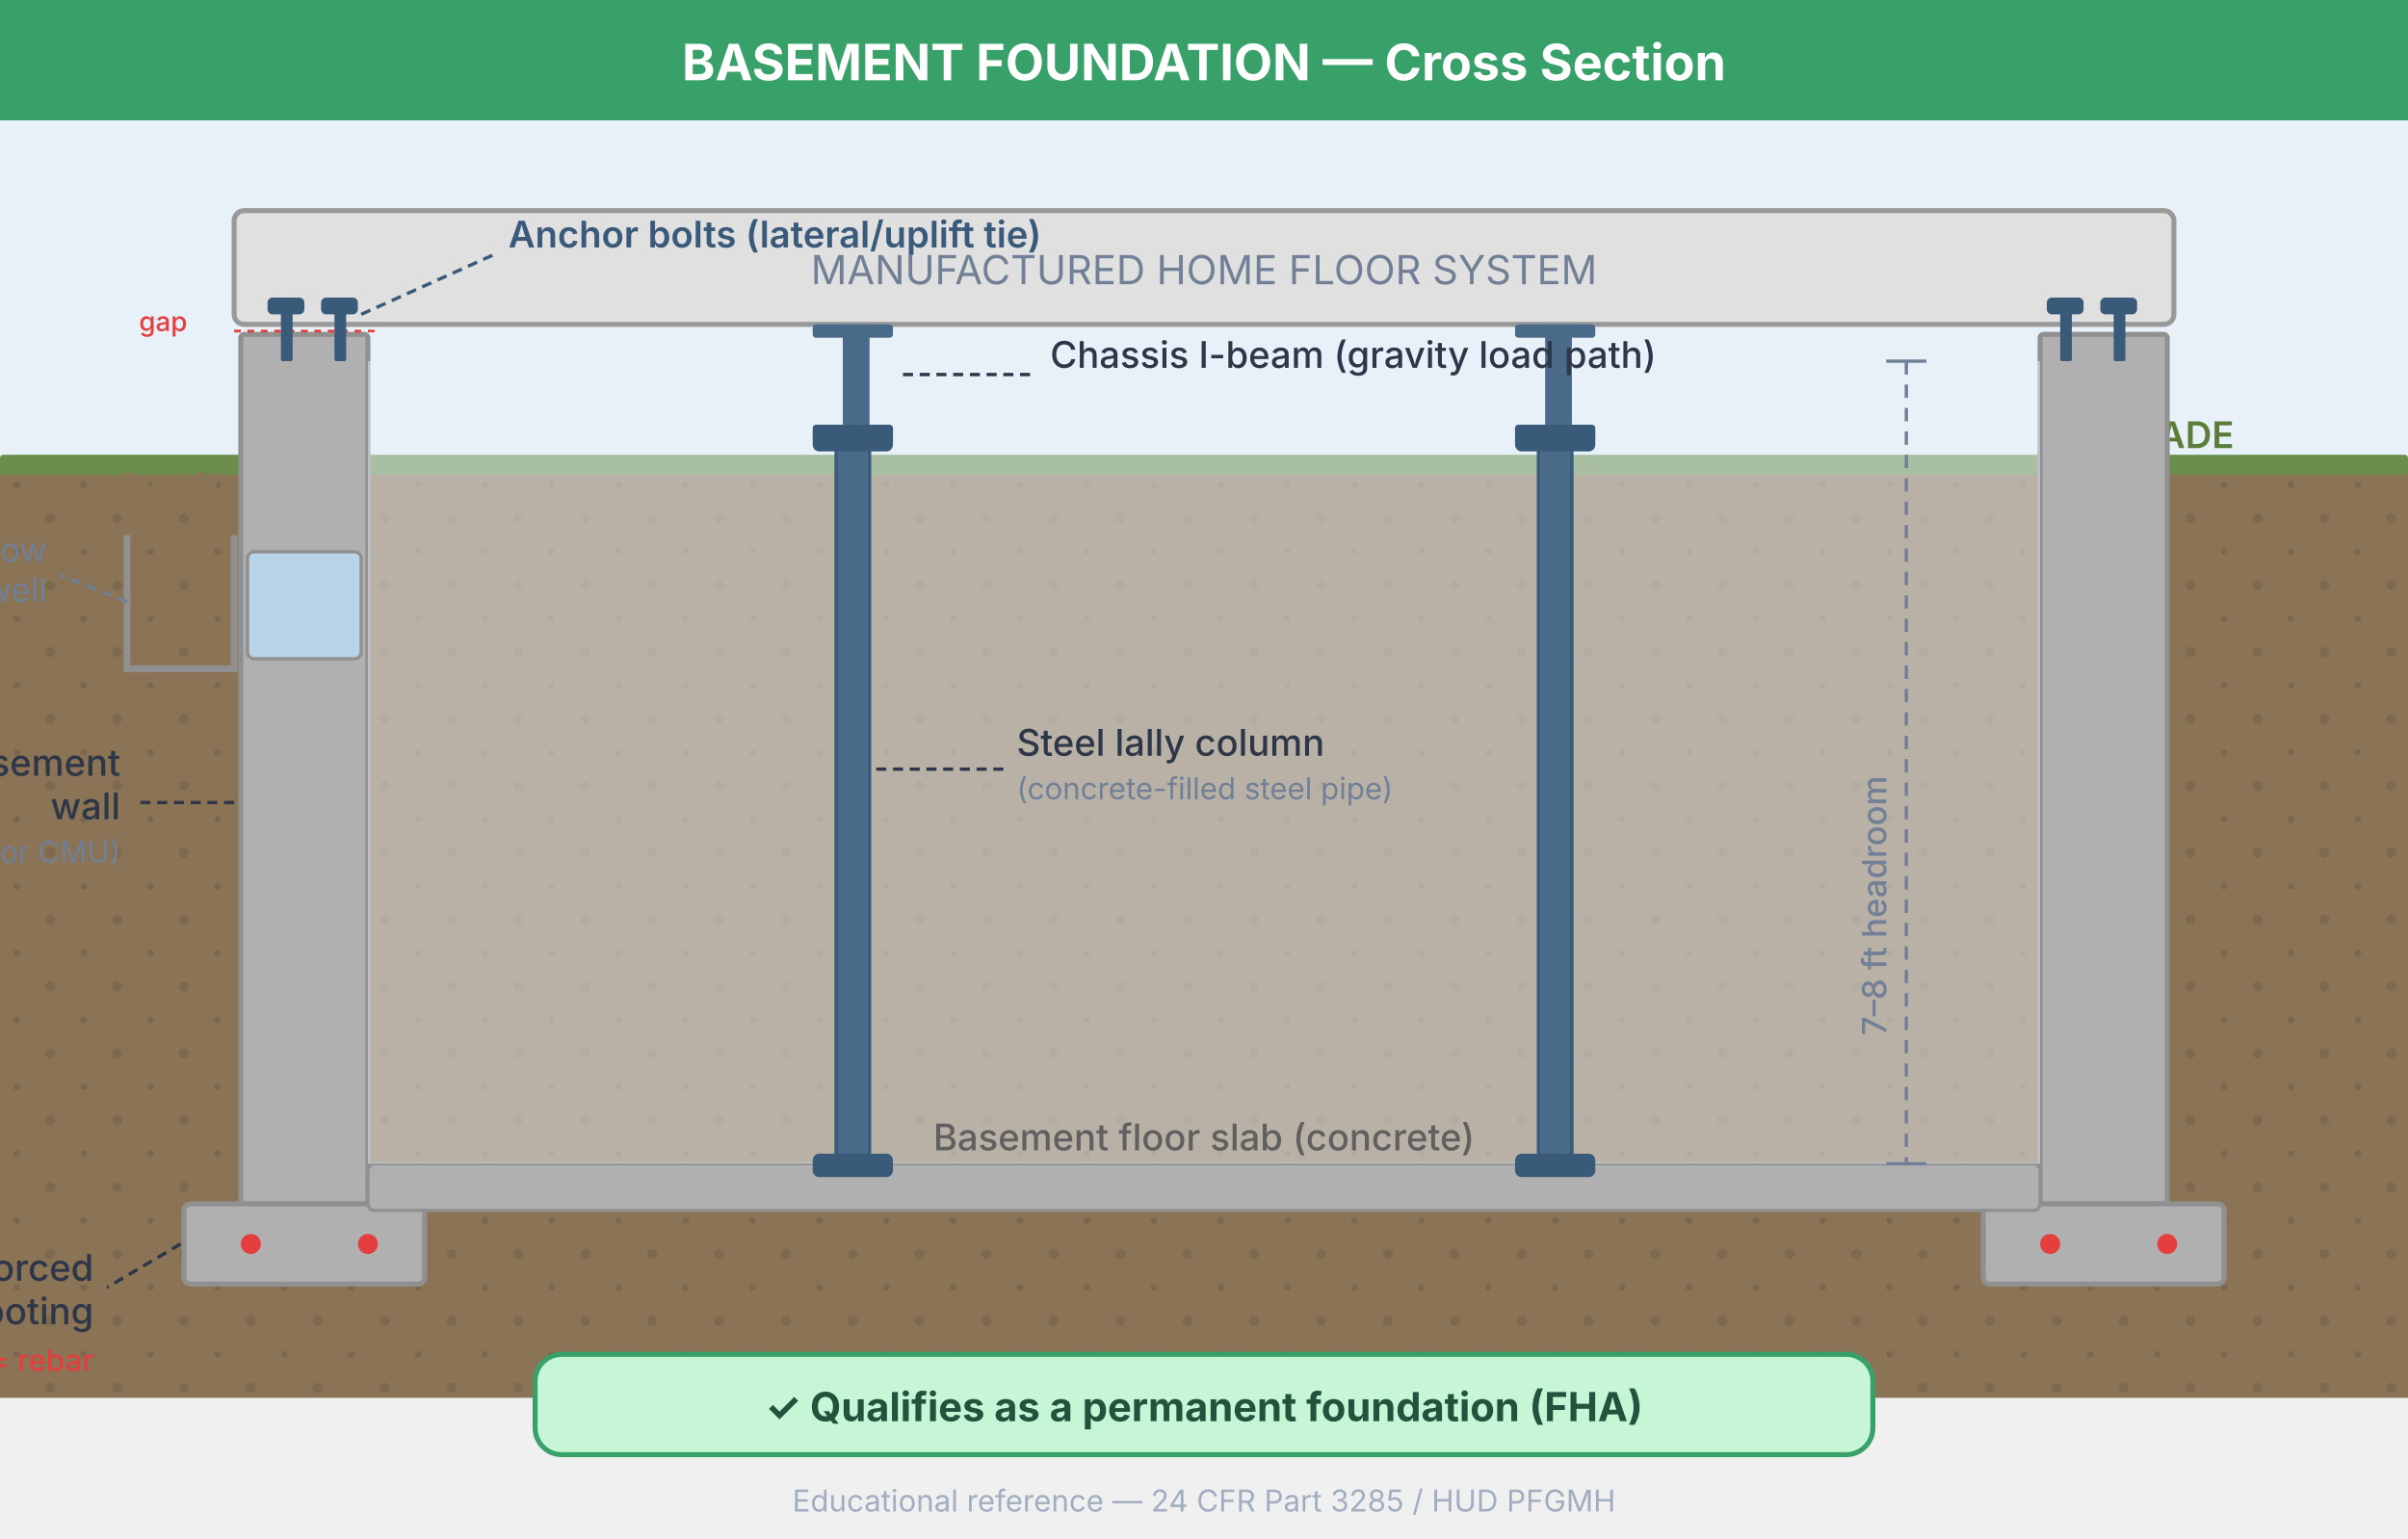
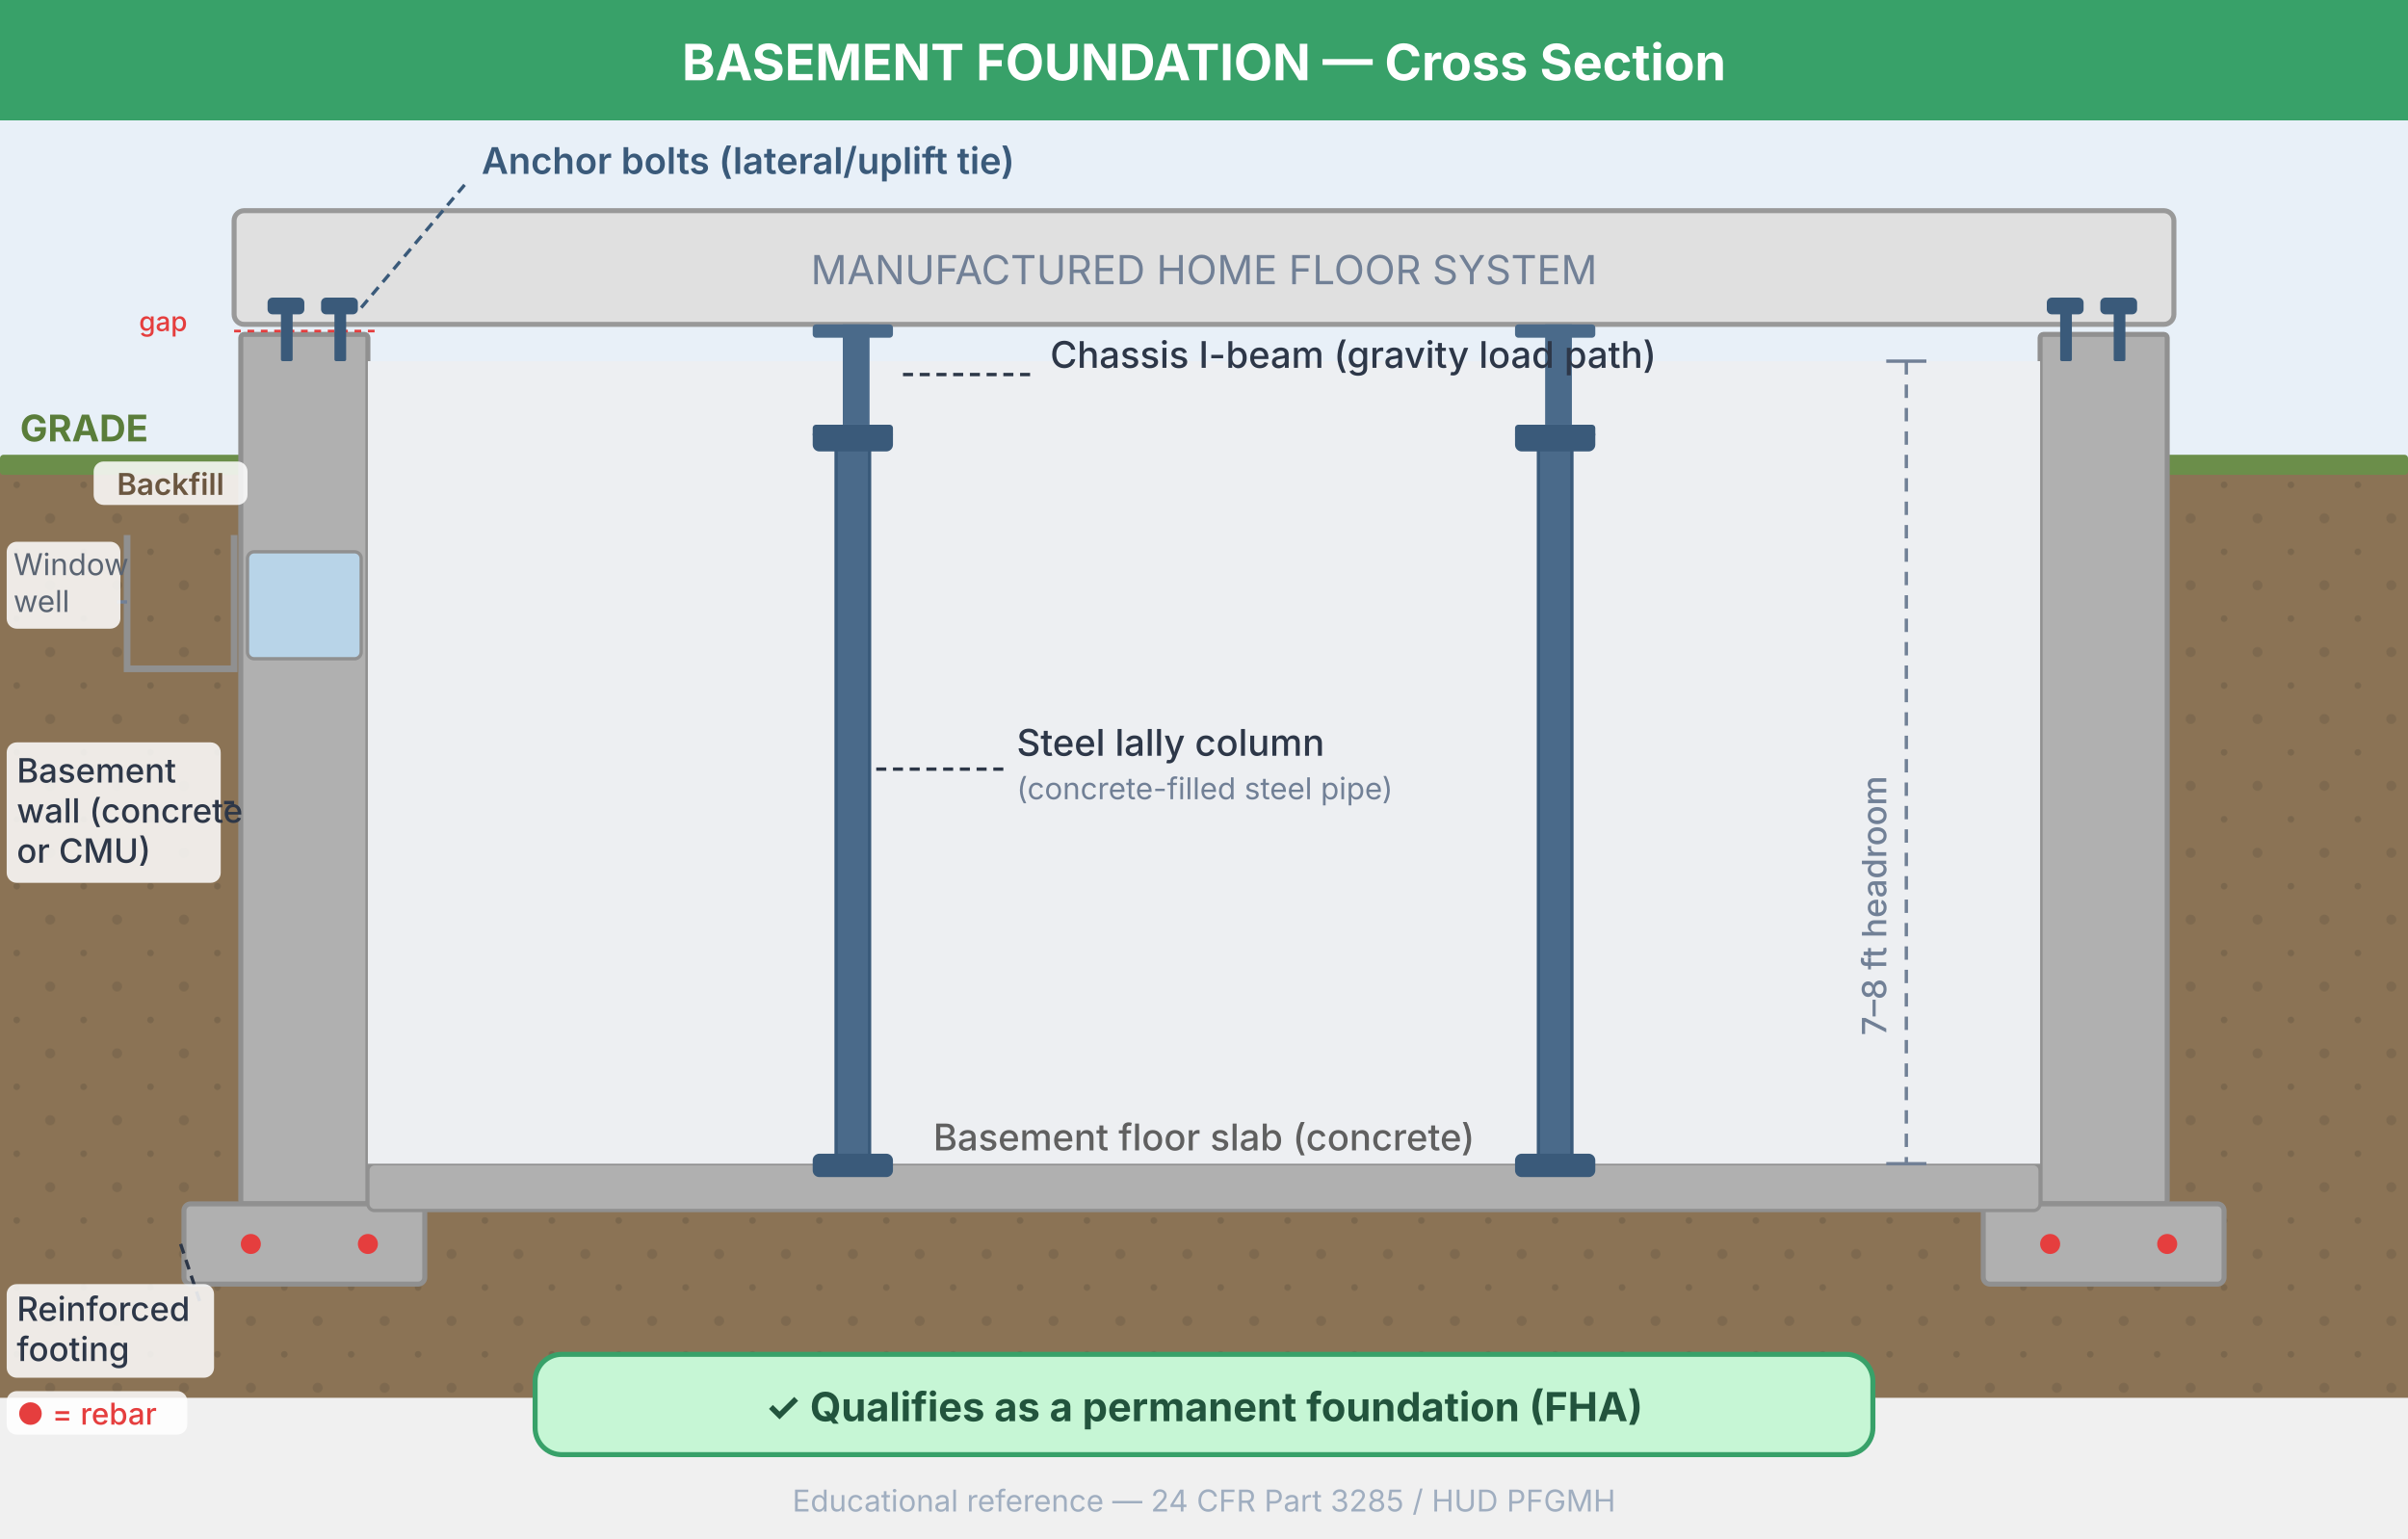
- <svg xmlns="http://www.w3.org/2000/svg" viewBox="0 0 720 460" font-family="system-ui, -apple-system, sans-serif">
+ <svg xmlns="http://www.w3.org/2000/svg" viewBox="0 0 720 460" font-family="system-ui, -apple-system, sans-serif" role="img" aria-labelledby="bsmt-title">
  <defs>
    <pattern id="soil" patternUnits="userSpaceOnUse" width="20" height="20">
      <rect width="20" height="20" fill="#8B7355" />
      <circle cx="5" cy="5" r="1" fill="#6B5B45" opacity="0.5" />
      <circle cx="15" cy="15" r="1.5" fill="#6B5B45" opacity="0.4" />
    </pattern>
  </defs>
  <rect x="0" y="0" width="720" height="36" fill="#38A169" rx="0" />
  <text x="360" y="24" text-anchor="middle" fill="#FFF" font-size="15" font-weight="700">BASEMENT FOUNDATION — Cross Section</text>
  <rect x="0" y="36" width="720" height="102" fill="#E8F0F8" />
  <rect x="0" y="138" width="720" height="280" fill="url(#soil)" />
  <rect x="0" y="136" width="720" height="6" fill="#6B8E4A" rx="1" />
-   <text x="668" y="134" text-anchor="end" fill="#5A7D3A" font-size="11" font-weight="600">GRADE</text>
+   <text x="6" y="132" fill="#5A7D3A" font-size="11" font-weight="700">GRADE</text>
  <rect x="72" y="100" width="38" height="260" fill="#B0B0B0" stroke="#909090" stroke-width="1.5" rx="1" />
  <rect x="610" y="100" width="38" height="260" fill="#B0B0B0" stroke="#909090" stroke-width="1.5" rx="1" />
  <rect x="55" y="360" width="72" height="24" fill="#B0B0B0" stroke="#909090" stroke-width="1.5" rx="2" />
  <rect x="593" y="360" width="72" height="24" fill="#B0B0B0" stroke="#909090" stroke-width="1.5" rx="2" />
  <circle cx="75" cy="372" r="3" fill="#E53E3E" />
  <circle cx="110" cy="372" r="3" fill="#E53E3E" />
  <circle cx="613" cy="372" r="3" fill="#E53E3E" />
  <circle cx="648" cy="372" r="3" fill="#E53E3E" />
  <rect x="110" y="348" width="500" height="14" fill="#B0B0B0" stroke="#909090" stroke-width="1" rx="2" />
-   <rect x="110" y="108" width="500" height="240" fill="#E8F0F8" opacity="0.5" />
+   <rect x="110" y="108" width="500" height="240" fill="#EDEFF2" />
  <rect x="70" y="63" width="580" height="34" fill="#E0E0E0" stroke="#999" stroke-width="1.5" rx="3" />
  <text x="360" y="85" text-anchor="middle" fill="#718096" font-size="12">MANUFACTURED HOME FLOOR SYSTEM</text>
  <line x1="112" y1="99" x2="70" y2="99" stroke="#E53E3E" stroke-width="0.8" stroke-dasharray="2,2" />
  <text x="56" y="99" text-anchor="end" fill="#E53E3E" font-size="8" font-weight="500">gap</text>
  <rect x="84" y="92" width="3.5" height="16" fill="#3A5A7A" rx="0.5" />
  <rect x="80" y="89" width="11" height="5" fill="#3A5A7A" rx="1.5" />
  <rect x="100" y="92" width="3.5" height="16" fill="#3A5A7A" rx="0.5" />
  <rect x="96" y="89" width="11" height="5" fill="#3A5A7A" rx="1.5" />
  <rect x="616" y="92" width="3.5" height="16" fill="#3A5A7A" rx="0.5" />
  <rect x="612" y="89" width="11" height="5" fill="#3A5A7A" rx="1.5" />
  <rect x="632" y="92" width="3.5" height="16" fill="#3A5A7A" rx="0.5" />
  <rect x="628" y="89" width="11" height="5" fill="#3A5A7A" rx="1.5" />
  <rect x="243" y="97" width="24" height="4" fill="#4A6A8A" rx="1" />
  <rect x="252" y="97" width="8" height="30" fill="#4A6A8A" />
  <rect x="243" y="127" width="24" height="4" fill="#3A5A7A" rx="1" />
  <rect x="453" y="97" width="24" height="4" fill="#4A6A8A" rx="1" />
  <rect x="462" y="97" width="8" height="30" fill="#4A6A8A" />
  <rect x="453" y="127" width="24" height="4" fill="#3A5A7A" rx="1" />
  <rect x="250" y="131" width="10" height="217" fill="#4A6A8A" stroke="#3A5A7A" stroke-width="1" rx="3" />
  <rect x="243" y="128" width="24" height="7" fill="#3A5A7A" rx="2" />
  <rect x="243" y="345" width="24" height="7" fill="#3A5A7A" rx="2" />
  <rect x="460" y="131" width="10" height="217" fill="#4A6A8A" stroke="#3A5A7A" stroke-width="1" rx="3" />
  <rect x="453" y="128" width="24" height="7" fill="#3A5A7A" rx="2" />
  <rect x="453" y="345" width="24" height="7" fill="#3A5A7A" rx="2" />
-   <path d="M38,160 L38,200 L70,200 L70,160" fill="none" stroke="#909090" stroke-width="2" rx="2" />
-   <rect x="72" y="162" width="0" height="36" fill="none" />
+   <path d="M38,160 L38,200 L70,200 L70,160" fill="none" stroke="#909090" stroke-width="2" />
  <rect x="74" y="165" width="34" height="32" fill="#B8D4E8" stroke="#909090" stroke-width="1" rx="2" />
  <line x1="570" y1="108" x2="570" y2="348" stroke="#718096" stroke-width="1" stroke-dasharray="4,3" />
  <line x1="564" y1="108" x2="576" y2="108" stroke="#718096" stroke-width="1" />
  <line x1="564" y1="348" x2="576" y2="348" stroke="#718096" stroke-width="1" />
  <text x="564" y="232" text-anchor="end" fill="#718096" font-size="10" font-weight="500" transform="rotate(-90, 564, 232)">7–8 ft headroom</text>
-   <line x1="70" y1="240" x2="40" y2="240" stroke="#2D3748" stroke-width="1" stroke-dasharray="3,2" />
-   <text x="36" y="232" text-anchor="end" fill="#2D3748" font-size="11" font-weight="500">Basement</text>
-   <text x="36" y="245" text-anchor="end" fill="#2D3748" font-size="11" font-weight="500">wall</text>
-   <text x="36" y="258" text-anchor="end" fill="#718096" font-size="9">(concrete or CMU)</text>
-   <line x1="54" y1="372" x2="32" y2="385" stroke="#2D3748" stroke-width="1" stroke-dasharray="3,2" />
-   <text x="28" y="383" text-anchor="end" fill="#2D3748" font-size="11" font-weight="500">Reinforced</text>
-   <text x="28" y="396" text-anchor="end" fill="#2D3748" font-size="11" font-weight="500">footing</text>
+   <line x1="70" y1="240" x2="66" y2="240" stroke="#2D3748" stroke-width="1" stroke-dasharray="3,2" />
+   <rect x="2" y="222" width="64" height="42" fill="#FFFFFF" opacity="0.85" rx="3" />
+   <text x="5" y="234" fill="#2D3748" font-size="10" font-weight="500">Basement</text>
+   <text x="5" y="246" fill="#2D3748" font-size="10" font-weight="500">wall (concrete</text>
+   <text x="5" y="258" fill="#2D3748" font-size="10" font-weight="500">or CMU)</text>
+   <line x1="54" y1="372" x2="60" y2="390" stroke="#2D3748" stroke-width="1" stroke-dasharray="3,2" />
+   <rect x="2" y="384" width="62" height="28" fill="#FFFFFF" opacity="0.85" rx="3" />
+   <text x="5" y="395" fill="#2D3748" font-size="10" font-weight="500">Reinforced</text>
+   <text x="5" y="407" fill="#2D3748" font-size="10" font-weight="500">footing</text>
  <text x="360" y="344" text-anchor="middle" fill="#606060" font-size="11" font-weight="500">Basement floor slab (concrete)</text>
-   <line x1="108" y1="94" x2="148" y2="76" stroke="#3A5A7A" stroke-width="1" stroke-dasharray="3,2" />
-   <text x="152" y="74" fill="#3A5A7A" font-size="11" font-weight="600">Anchor bolts (lateral/uplift tie)</text>
+   <line x1="108" y1="92" x2="140" y2="54" stroke="#3A5A7A" stroke-width="1" stroke-dasharray="3,2" />
+   <text x="144" y="52" fill="#3A5A7A" font-size="11" font-weight="600">Anchor bolts (lateral/uplift tie)</text>
  <line x1="270" y1="112" x2="310" y2="112" stroke="#2D3748" stroke-width="1" stroke-dasharray="3,2" />
  <text x="314" y="110" fill="#2D3748" font-size="11" font-weight="500">Chassis I-beam (gravity load path)</text>
  <line x1="262" y1="230" x2="300" y2="230" stroke="#2D3748" stroke-width="1" stroke-dasharray="3,2" />
  <text x="304" y="226" fill="#2D3748" font-size="11" font-weight="500">Steel lally column</text>
  <text x="304" y="239" fill="#718096" font-size="9">(concrete-filled steel pipe)</text>
-   <line x1="38" y1="180" x2="18" y2="172" stroke="#718096" stroke-width="1" stroke-dasharray="3,2" />
-   <text x="14" y="168" text-anchor="end" fill="#718096" font-size="10">Window</text>
-   <text x="14" y="180" text-anchor="end" fill="#718096" font-size="10">well</text>
-   <text x="52" y="148" text-anchor="middle" fill="#8B7355" font-size="9" font-weight="500">Backfill</text>
-   <text x="28" y="410" text-anchor="end" fill="#E53E3E" font-size="9" font-weight="500">● = rebar</text>
+   <line x1="38" y1="180" x2="34" y2="180" stroke="#718096" stroke-width="1" stroke-dasharray="3,2" />
+   <rect x="2" y="162" width="34" height="26" fill="#FFFFFF" opacity="0.85" rx="3" />
+   <text x="4" y="172" fill="#5A6472" font-size="9">Window</text>
+   <text x="4" y="183" fill="#5A6472" font-size="9">well</text>
+   <rect x="28" y="138" width="46" height="13" fill="#FFFFFF" opacity="0.85" rx="3" />
+   <text x="51" y="148" text-anchor="middle" fill="#6B5640" font-size="9" font-weight="600">Backfill</text>
+   <rect x="2" y="416" width="54" height="13" fill="#FFFFFF" opacity="0.85" rx="3" />
+   <text x="5" y="426" fill="#E53E3E" font-size="9" font-weight="500">● = rebar</text>
  <rect x="160" y="405" width="400" height="30" fill="#C6F6D5" stroke="#38A169" stroke-width="1.5" rx="8" />
  <text x="360" y="425" text-anchor="middle" fill="#22543D" font-size="12" font-weight="700">✓  Qualifies as a permanent foundation (FHA)</text>
  <text x="360" y="452" text-anchor="middle" fill="#A0AEC0" font-size="9">Educational reference — 24 CFR Part 3285 / HUD PFGMH</text>
</svg>
